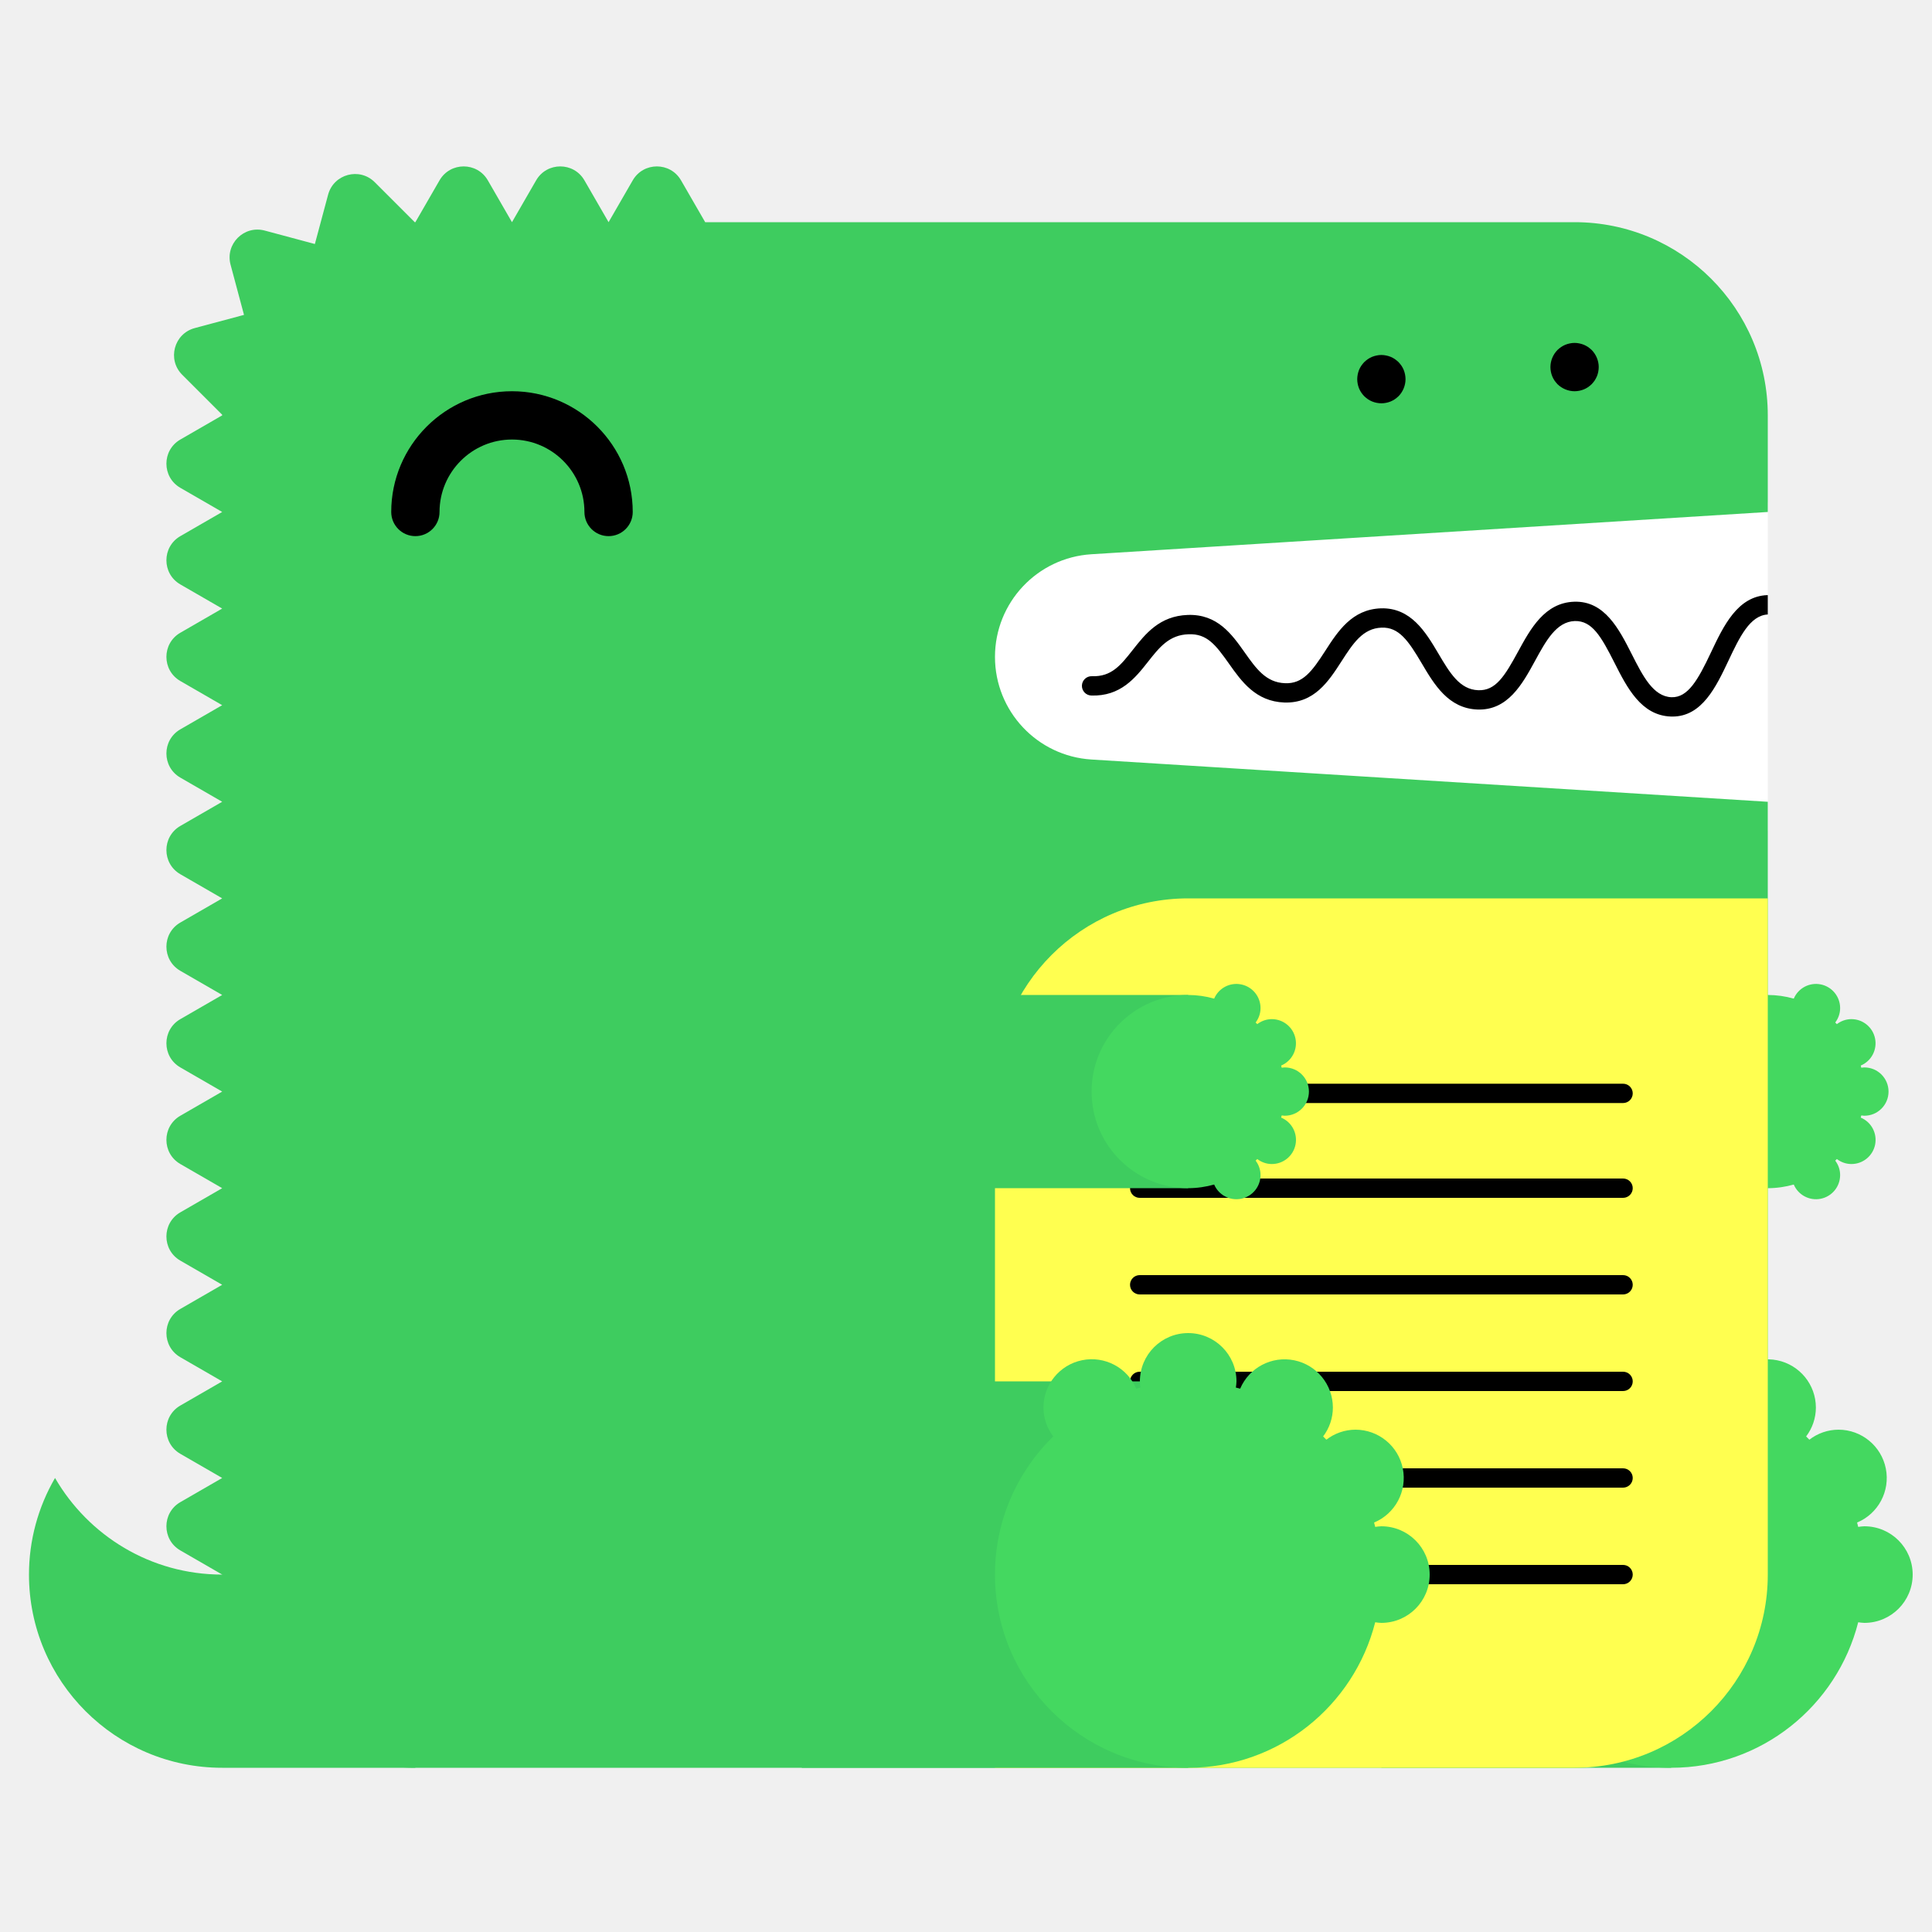
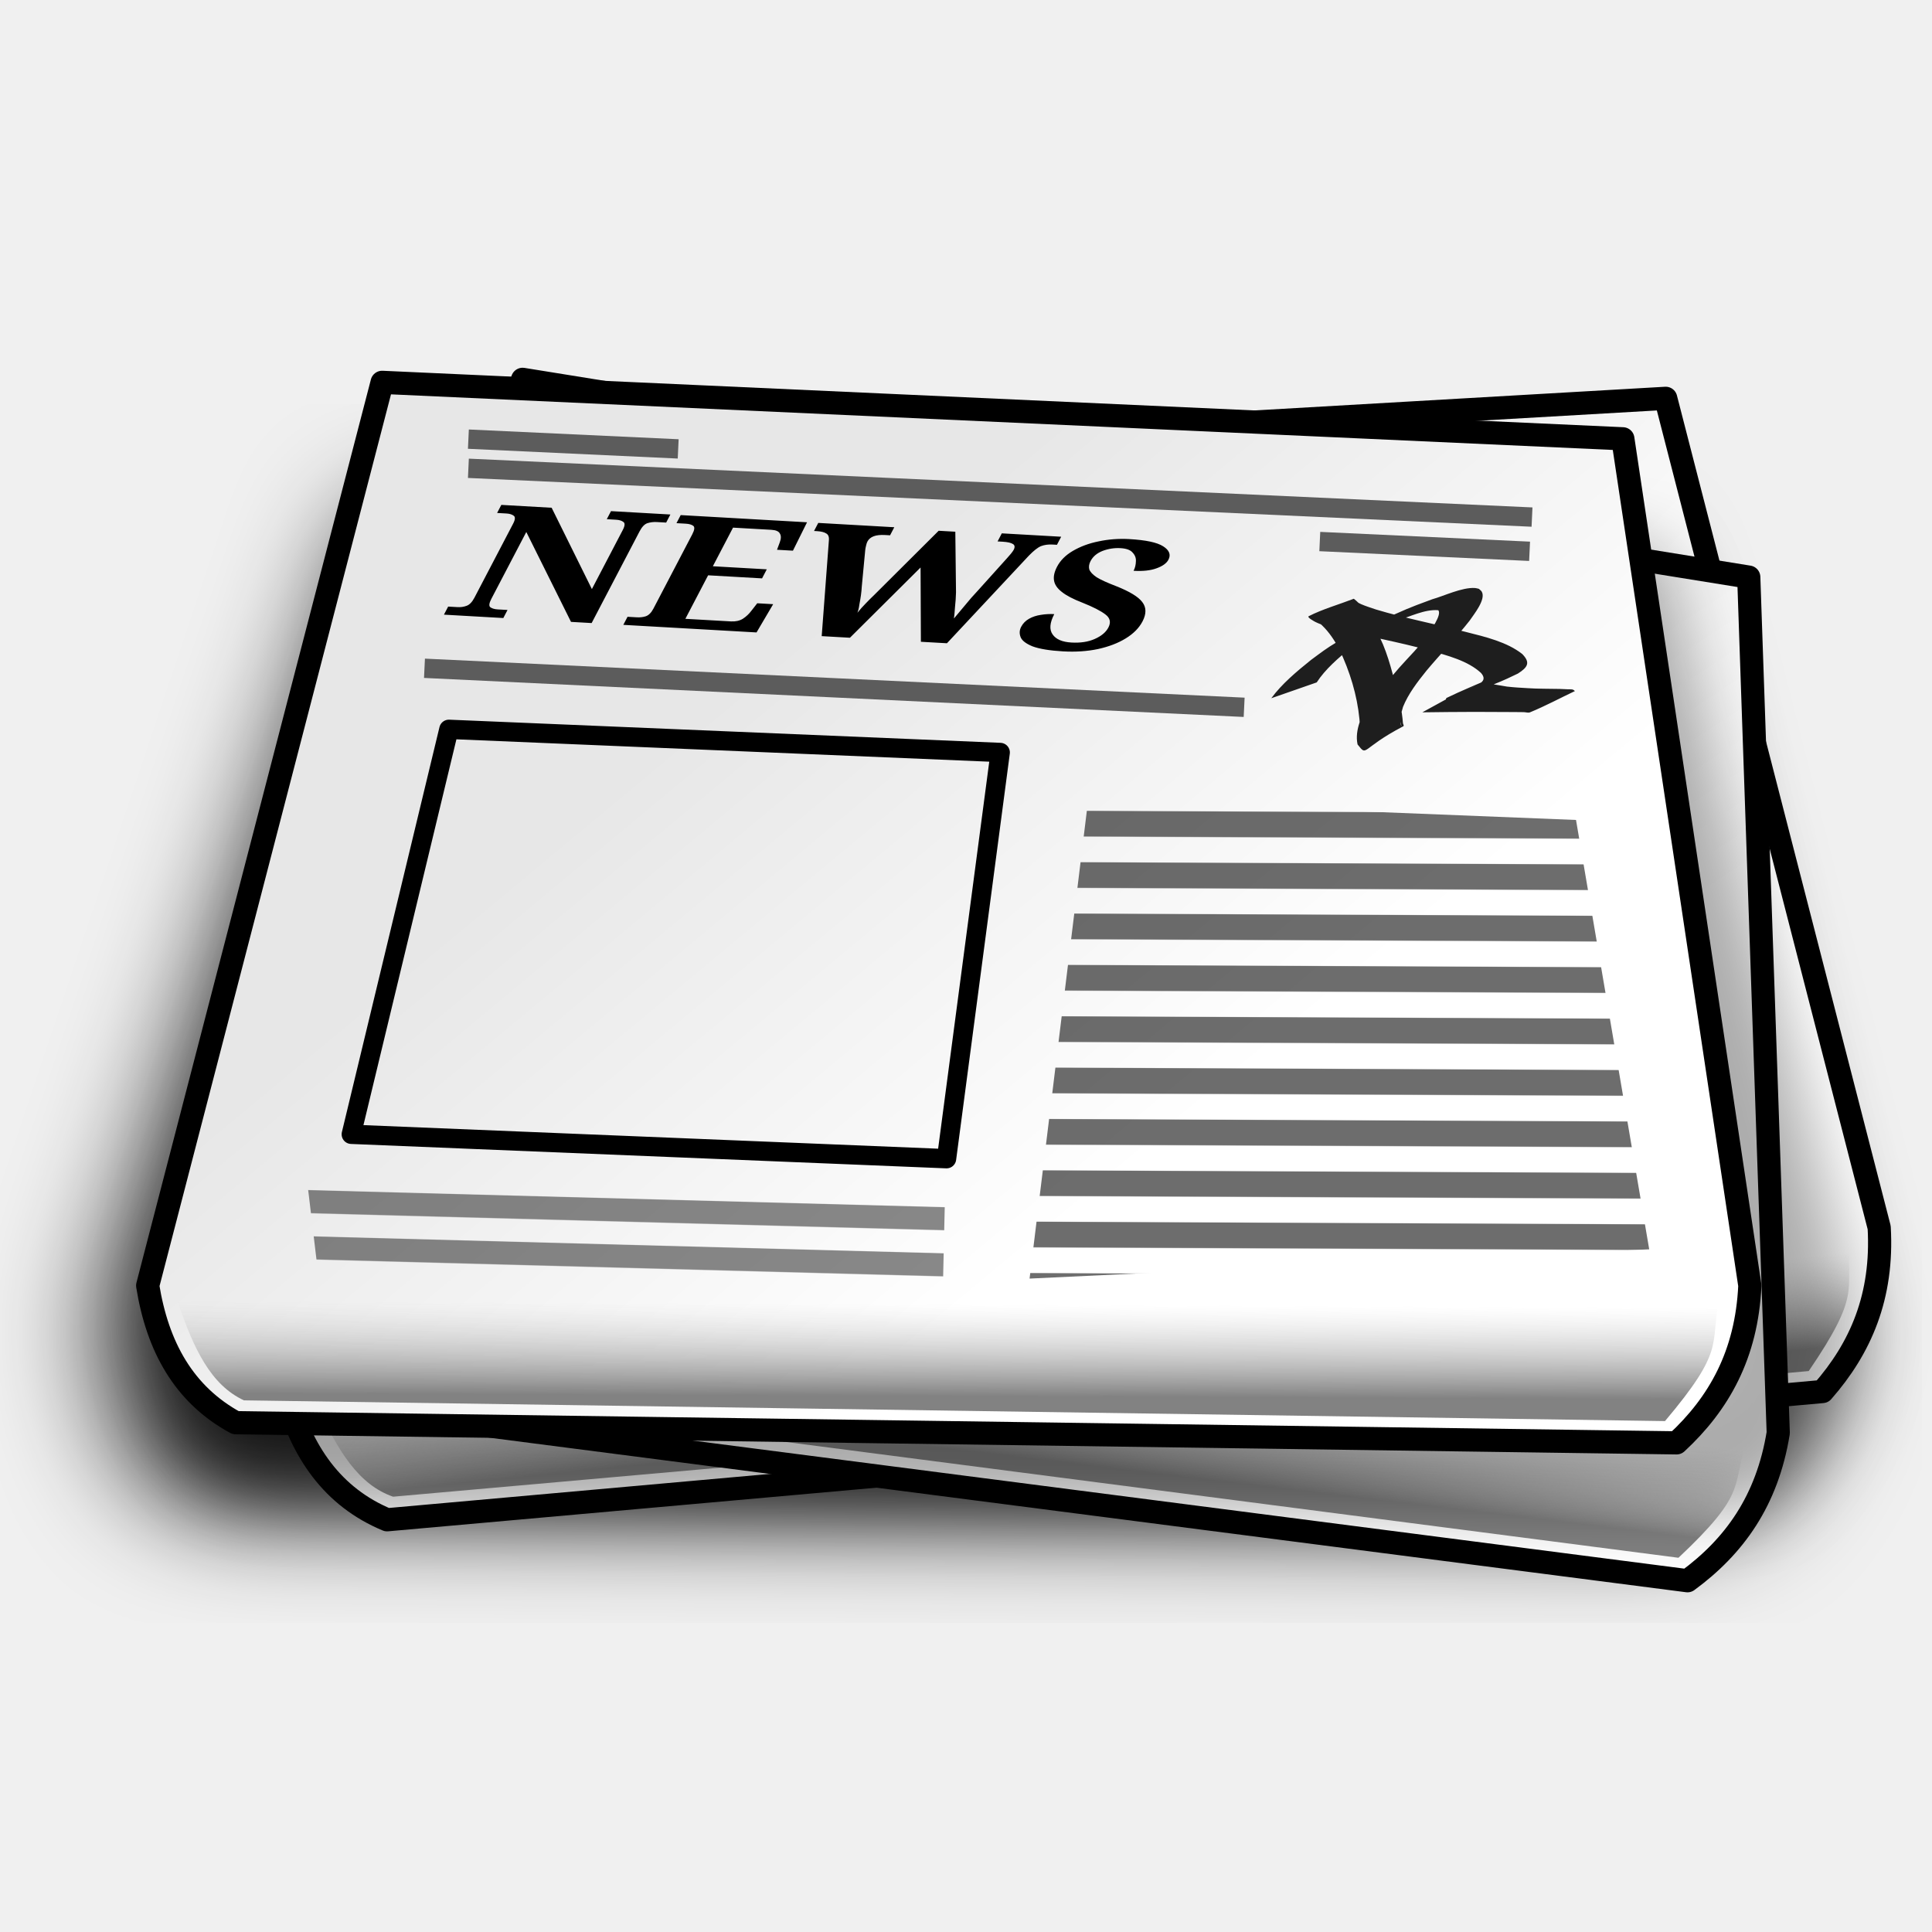
- <svg xmlns="http://www.w3.org/2000/svg" width="200" height="200" viewBox="0 0 200 200">
-   <g fill="none" fill-rule="evenodd">
-     <path fill="#FFF" d="M99 52h84v34H99z" />
-     <path d="M23 163c-7.398 0-13.843-4.027-17.303-10A19.886 19.886 0 0 0 3 163c0 11.046 8.954 20 20 20h20v-20H23z" fill="#3ECC5F" />
-     <path d="M112.98 57.376L183 53V43c0-11.046-8.954-20-20-20H73l-2.5-4.33c-1.112-1.925-3.889-1.925-5 0L63 23l-2.5-4.33c-1.111-1.925-3.889-1.925-5 0L53 23l-2.5-4.33c-1.111-1.925-3.889-1.925-5 0L43 23c-.022 0-.042.003-.065.003l-4.142-4.141c-1.57-1.571-4.252-.853-4.828 1.294l-1.369 5.104-5.192-1.392c-2.148-.575-4.111 1.389-3.535 3.536l1.39 5.193-5.102 1.367c-2.148.576-2.867 3.259-1.296 4.83l4.142 4.142c0 .021-.003.042-.003.064l-4.33 2.5c-1.925 1.111-1.925 3.889 0 5L23 53l-4.33 2.5c-1.925 1.111-1.925 3.889 0 5L23 63l-4.33 2.5c-1.925 1.111-1.925 3.889 0 5L23 73l-4.33 2.5c-1.925 1.111-1.925 3.889 0 5L23 83l-4.33 2.5c-1.925 1.111-1.925 3.889 0 5L23 93l-4.33 2.5c-1.925 1.111-1.925 3.889 0 5L23 103l-4.33 2.5c-1.925 1.111-1.925 3.889 0 5L23 113l-4.33 2.5c-1.925 1.111-1.925 3.889 0 5L23 123l-4.33 2.5c-1.925 1.111-1.925 3.889 0 5L23 133l-4.33 2.5c-1.925 1.111-1.925 3.889 0 5L23 143l-4.33 2.5c-1.925 1.111-1.925 3.889 0 5L23 153l-4.33 2.5c-1.925 1.111-1.925 3.889 0 5L23 163c0 11.046 8.954 20 20 20h120c11.046 0 20-8.954 20-20V83l-70.02-4.376A10.645 10.645 0 0 1 103 68c0-5.621 4.37-10.273 9.98-10.624" fill="#3ECC5F" />
-     <path fill="#3ECC5F" d="M143 183h30v-40h-30z" />
-     <path d="M193 158c-.219 0-.428.037-.639.064-.038-.15-.074-.301-.116-.451A5 5 0 0 0 190.32 148a4.96 4.96 0 0 0-3.016 1.036 26.531 26.531 0 0 0-.335-.336 4.955 4.955 0 0 0 1.011-2.987 5 5 0 0 0-9.599-1.959c-.148-.042-.297-.077-.445-.115.027-.211.064-.42.064-.639a5 5 0 0 0-5-5 5 5 0 0 0-5 5c0 .219.037.428.064.639-.148.038-.297.073-.445.115a4.998 4.998 0 0 0-9.599 1.959c0 1.125.384 2.151 1.011 2.987-3.717 3.632-6.031 8.693-6.031 14.3 0 11.046 8.954 20 20 20 9.339 0 17.16-6.41 19.361-15.064.211.027.42.064.639.064a5 5 0 0 0 5-5 5 5 0 0 0-5-5" fill="#44D860" />
-     <path fill="#3ECC5F" d="M153 123h30v-20h-30z" />
-     <path d="M193 115.5a2.5 2.5 0 1 0 0-5c-.109 0-.214.019-.319.032-.02-.075-.037-.15-.058-.225a2.501 2.501 0 0 0-.963-4.807c-.569 0-1.088.197-1.508.518a6.653 6.653 0 0 0-.168-.168c.314-.417.506-.931.506-1.494a2.5 2.5 0 0 0-4.8-.979A9.987 9.987 0 0 0 183 103c-5.522 0-10 4.478-10 10s4.478 10 10 10c.934 0 1.833-.138 2.69-.377a2.5 2.5 0 0 0 4.8-.979c0-.563-.192-1.077-.506-1.494.057-.055.113-.111.168-.168.42.321.939.518 1.508.518a2.5 2.5 0 0 0 .963-4.807c.021-.074.038-.15.058-.225.105.013.21.032.319.032" fill="#44D860" />
-     <path d="M63 55.5a2.5 2.5 0 0 1-2.5-2.5c0-4.136-3.364-7.5-7.5-7.5s-7.5 3.364-7.5 7.5a2.5 2.5 0 1 1-5 0c0-6.893 5.607-12.5 12.5-12.5S65.5 46.107 65.5 53a2.5 2.5 0 0 1-2.5 2.5" fill="#000" />
-     <path d="M103 183h60c11.046 0 20-8.954 20-20V93h-60c-11.046 0-20 8.954-20 20v70z" fill="#FFFF50" />
-     <path d="M168.02 124h-50.04a1 1 0 1 1 0-2h50.04a1 1 0 1 1 0 2m0 20h-50.04a1 1 0 1 1 0-2h50.04a1 1 0 1 1 0 2m0 20h-50.04a1 1 0 1 1 0-2h50.04a1 1 0 1 1 0 2m0-49.814h-50.04a1 1 0 1 1 0-2h50.04a1 1 0 1 1 0 2m0 19.814h-50.04a1 1 0 1 1 0-2h50.04a1 1 0 1 1 0 2m0 20h-50.04a1 1 0 1 1 0-2h50.04a1 1 0 1 1 0 2M183 61.611c-.012 0-.022-.006-.034-.005-3.09.105-4.552 3.196-5.842 5.923-1.346 2.85-2.387 4.703-4.093 4.647-1.889-.068-2.969-2.202-4.113-4.46-1.314-2.594-2.814-5.536-5.963-5.426-3.046.104-4.513 2.794-5.807 5.167-1.377 2.528-2.314 4.065-4.121 3.994-1.927-.07-2.951-1.805-4.136-3.813-1.321-2.236-2.848-4.75-5.936-4.664-2.994.103-4.465 2.385-5.763 4.4-1.373 2.13-2.335 3.428-4.165 3.351-1.973-.07-2.992-1.51-4.171-3.177-1.324-1.873-2.816-3.993-5.895-3.89-2.928.1-4.399 1.97-5.696 3.618-1.232 1.564-2.194 2.802-4.229 2.724a1 1 0 0 0-.072 2c3.017.101 4.545-1.8 5.872-3.487 1.177-1.496 2.193-2.787 4.193-2.855 1.926-.082 2.829 1.115 4.195 3.045 1.297 1.834 2.769 3.914 5.731 4.021 3.103.104 4.596-2.215 5.918-4.267 1.182-1.834 2.202-3.417 4.15-3.484 1.793-.067 2.769 1.35 4.145 3.681 1.297 2.197 2.766 4.686 5.787 4.796 3.125.108 4.634-2.62 5.949-5.035 1.139-2.088 2.214-4.06 4.119-4.126 1.793-.042 2.728 1.595 4.111 4.33 1.292 2.553 2.757 5.445 5.825 5.556l.169.003c3.064 0 4.518-3.075 5.805-5.794 1.139-2.41 2.217-4.68 4.067-4.773v-2z" fill="#000" />
-     <path fill="#3ECC5F" d="M83 183h40v-40H83z" />
-     <path d="M143 158c-.219 0-.428.037-.639.064-.038-.15-.074-.301-.116-.451A5 5 0 0 0 140.32 148a4.96 4.96 0 0 0-3.016 1.036 26.531 26.531 0 0 0-.335-.336 4.955 4.955 0 0 0 1.011-2.987 5 5 0 0 0-9.599-1.959c-.148-.042-.297-.077-.445-.115.027-.211.064-.42.064-.639a5 5 0 0 0-5-5 5 5 0 0 0-5 5c0 .219.037.428.064.639-.148.038-.297.073-.445.115a4.998 4.998 0 0 0-9.599 1.959c0 1.125.384 2.151 1.011 2.987-3.717 3.632-6.031 8.693-6.031 14.3 0 11.046 8.954 20 20 20 9.339 0 17.16-6.41 19.361-15.064.211.027.42.064.639.064a5 5 0 0 0 5-5 5 5 0 0 0-5-5" fill="#44D860" />
-     <path fill="#3ECC5F" d="M83 123h40v-20H83z" />
-     <path d="M133 115.5a2.5 2.5 0 1 0 0-5c-.109 0-.214.019-.319.032-.02-.075-.037-.15-.058-.225a2.501 2.501 0 0 0-.963-4.807c-.569 0-1.088.197-1.508.518a6.653 6.653 0 0 0-.168-.168c.314-.417.506-.931.506-1.494a2.5 2.5 0 0 0-4.8-.979A9.987 9.987 0 0 0 123 103c-5.522 0-10 4.478-10 10s4.478 10 10 10c.934 0 1.833-.138 2.69-.377a2.5 2.5 0 0 0 4.8-.979c0-.563-.192-1.077-.506-1.494.057-.055.113-.111.168-.168.42.321.939.518 1.508.518a2.5 2.5 0 0 0 .963-4.807c.021-.074.038-.15.058-.225.105.013.21.032.319.032" fill="#44D860" />
-     <path d="M143 41.75c-.16 0-.33-.02-.49-.05a2.52 2.52 0 0 1-.47-.14c-.15-.06-.29-.14-.431-.23-.13-.09-.259-.2-.38-.31-.109-.12-.219-.24-.309-.38s-.17-.28-.231-.43a2.619 2.619 0 0 1-.189-.96c0-.16.02-.33.05-.49.03-.16.08-.31.139-.47.061-.15.141-.29.231-.43.09-.13.2-.26.309-.38.121-.11.25-.22.38-.31.141-.09.281-.17.431-.23.149-.06.31-.11.47-.14.32-.07.65-.07.98 0 .159.03.32.08.47.14.149.06.29.14.43.23.13.09.259.2.38.31.11.12.22.25.31.38.09.14.17.28.23.43.06.16.11.31.14.47.029.16.05.33.05.49 0 .66-.271 1.31-.73 1.77-.121.11-.25.22-.38.31-.14.09-.281.17-.43.23a2.565 2.565 0 0 1-.96.19m20-1.25c-.66 0-1.3-.27-1.771-.73a3.802 3.802 0 0 1-.309-.38c-.09-.14-.17-.28-.231-.43a2.619 2.619 0 0 1-.189-.96c0-.66.27-1.3.729-1.77.121-.11.25-.22.38-.31.141-.09.281-.17.431-.23.149-.06.31-.11.47-.14.32-.07.66-.07.98 0 .159.03.32.08.47.14.149.06.29.14.43.23.13.09.259.2.38.31.459.47.73 1.11.73 1.77 0 .16-.021.33-.05.49-.03.16-.08.32-.14.47-.07.15-.14.29-.23.43-.09.13-.2.26-.31.38-.121.11-.25.22-.38.31-.14.09-.281.17-.43.23a2.565 2.565 0 0 1-.96.19" fill="#000" />
+ <svg xmlns="http://www.w3.org/2000/svg" xmlns:xlink="http://www.w3.org/1999/xlink" id="svg2" viewBox="0 0 100 100" version="1.1">
+   <defs id="defs4">
+     <pattern id="pattern5581" xlink:href="#Strips1_1" patternTransform="matrix(-.015894 1.3403 -2.2146 -.0096195 416.84 1135.2)" />
+     <pattern id="Strips1_1" height="1" width="2" patternUnits="userSpaceOnUse" patternTransform="matrix(-.071768 9.9997 -9.9997 -.071768 1008.4 948.75)">
+       <rect id="rect4672" style="fill:black" height="2" width="1" y="-.5" x="0" />
+     </pattern>
+     <pattern id="sand_bitmap" height="256" width="256" patternUnits="userSpaceOnUse" patternTransform="translate(-27.274 85.863)">
+       
+       
+     </pattern>
+     <linearGradient id="linearGradient3765" y2="71.083" gradientUnits="userSpaceOnUse" x2="50.146" gradientTransform="translate(-.35714 948.79)" y1="75.841" x1="50.126">
+       <stop id="stop3761" style="stop-color:#828282" offset="0" />
+       <stop id="stop3763" style="stop-color:#cccccc;stop-opacity:0" offset="1" />
+     </linearGradient>
+     <linearGradient id="linearGradient3773" y2="1008.9" gradientUnits="userSpaceOnUse" x2="63.534" y1="983.94" x1="42.761">
+       <stop id="stop3769" style="stop-color:#e7e7e7" offset="0" />
+       <stop id="stop3771" style="stop-color:#ffffff" offset="1" />
+     </linearGradient>
+     <pattern id="pattern5598" xlink:href="#pattern5581-6" patternTransform="matrix(-.21759 1.1886 -2.2125 -.059489 227.03 1134.3)" />
+     <pattern id="pattern5581-6" xlink:href="#Strips1_1-7" patternTransform="matrix(-.015894 1.3403 -2.2146 -.0096195 416.84 1135.2)" />
+     <pattern id="Strips1_1-7" height="1" width="2" patternUnits="userSpaceOnUse" patternTransform="matrix(-.071768 9.9997 -9.9997 -.071768 1008.4 948.75)">
+       <rect id="rect4672-1" style="fill:black" height="2" width="1" y="-.5" x="0" />
+     </pattern>
+     <filter id="filter5669" height="1.267" width="1.177" y="-.134" x="-.088">
+       <feGaussianBlur id="feGaussianBlur5671" stdDeviation="3.055" />
+     </filter>
+     <pattern id="sand_bitmap-7" height="256" width="256" patternUnits="userSpaceOnUse" patternTransform="translate(-27.274 85.863)">
+       
+       
+     </pattern>
+     <pattern id="pattern5581-9" xlink:href="#Strips1_1-6" patternTransform="matrix(-.015894 1.3403 -2.2146 -.0096195 416.84 1135.2)" />
+     <pattern id="Strips1_1-6" height="1" width="2" patternUnits="userSpaceOnUse" patternTransform="matrix(-.071768 9.9997 -9.9997 -.071768 1008.4 948.75)">
+       <rect id="rect4672-5" style="fill:black" height="2" width="1" y="-.5" x="0" />
+     </pattern>
+     <pattern id="pattern5598-6" xlink:href="#pattern5581-6-0" patternTransform="matrix(-.21759 1.1886 -2.2125 -.059489 227.03 1134.3)" />
+     <pattern id="pattern5581-6-0" xlink:href="#Strips1_1-7-5" patternTransform="matrix(-.015894 1.3403 -2.2146 -.0096195 416.84 1135.2)" />
+     <pattern id="Strips1_1-7-5" height="1" width="2" patternUnits="userSpaceOnUse" patternTransform="matrix(-.071768 9.9997 -9.9997 -.071768 1008.4 948.75)">
+       <rect id="rect4672-1-6" style="fill:black" height="2" width="1" y="-.5" x="0" />
+     </pattern>
+     <pattern id="sand_bitmap-5" height="256" width="256" patternUnits="userSpaceOnUse" patternTransform="translate(-27.274 85.863)">
+       
+       
+     </pattern>
+     <pattern id="pattern5581-8" xlink:href="#Strips1_1-0" patternTransform="matrix(-.015894 1.3403 -2.2146 -.0096195 416.84 1135.2)" />
+     <pattern id="Strips1_1-0" height="1" width="2" patternUnits="userSpaceOnUse" patternTransform="matrix(-.071768 9.9997 -9.9997 -.071768 1008.4 948.75)">
+       <rect id="rect4672-6" style="fill:black" height="2" width="1" y="-.5" x="0" />
+     </pattern>
+     <pattern id="pattern5598-63" xlink:href="#pattern5581-6-5" patternTransform="matrix(-.21759 1.1886 -2.2125 -.059489 227.03 1134.3)" />
+     <pattern id="pattern5581-6-5" xlink:href="#Strips1_1-7-51" patternTransform="matrix(-.015894 1.3403 -2.2146 -.0096195 416.84 1135.2)" />
+     <pattern id="Strips1_1-7-51" height="1" width="2" patternUnits="userSpaceOnUse" patternTransform="matrix(-.071768 9.9997 -9.9997 -.071768 1008.4 948.75)">
+       <rect id="rect4672-1-5" style="fill:black" height="2" width="1" y="-.5" x="0" />
+     </pattern>
+     <filter id="filter5953">
+       <feGaussianBlur id="feGaussianBlur5955" stdDeviation="1.859" />
+     </filter>
+   </defs>
+   <g id="layer1" transform="translate(0 -952.36)">
+     <path id="rect2985-9" style="stroke-linejoin:round;fill-rule:evenodd;fill-opacity:.854;filter:url(#filter5669);stroke:#000000;stroke-width:3.118;fill:#030000" d="m21.871 977.36 59.811 2.922 9.757 43.003c-0.165 3.564-1.839 6.932-4.037 8.967l-75.319-0.768c-2.691-1.463-3.067-6.157-3.571-9.302z" transform="matrix(1.0209 0 0 .90685 -1.4377 93.641)" />
+     <g id="g5673-77" transform="matrix(.99469 -.10292 .10292 .99469 -97.69 11.728)">
+       <path id="rect2985-0" d="m19.779 972.15 64.219 2.922 6.574 43.83c-0.165 3.564-1.594 6.105-3.792 8.14l-74.585-1.044c-2.691-1.463-4.046-3.952-4.551-7.096z" style="stroke-linejoin:round;fill-rule:evenodd;stroke:#000000;stroke-width:1.2;fill:url(#linearGradient3773)" />
+       <path id="rect3756-9" d="m9.152 1019.6 79.806 0.126c-0.435 2.271 0.342 2.493-2.778 6.189l-73.555-1.073c-1.704-0.801-2.597-2.617-3.472-5.242z" style="stroke-linejoin:round;fill:url(#linearGradient3765);stroke-width:3" />
+       <text id="text3775-7" style="font-size:9.825px;font-family:Georgia;fill:#000000;letter-spacing:0;line-height:125%;word-spacing:0;font-weight:bold" transform="matrix(1.1992 .06819 -.42335 .80981 0 0)" xml:space="preserve" y="1178.663" x="434.979">
+         <tspan id="tspan3777-2" y="1178.663" x="434.979">NEWS</tspan>
+       </text>
+       <path id="path3881-6" d="m24.244 24.239 55.053 2.525" style="stroke:#5c5c5c;stroke-width:1px;fill:none" transform="translate(0 952.36)" />
+       <path id="path3881-5-5" d="m24.244 975.09 10.859 0.505" style="stroke:#5c5c5c;stroke-width:1px;fill:none" />
+       <path id="path3881-5-6-8" d="m68.312 980.39 10.859 0.505" style="stroke:#5c5c5c;stroke-width:1px;fill:none" />
+       <path id="path3931-85" style="fill:#1e1e1e" d="m65.802 988.5c0.542-0.737 1.298-1.373 2.059-1.984 0.546-0.401 0.769-0.585 1.376-0.947 0.447-0.266 1.034-0.563 1.526-0.781 2.471-1.089 1.861-0.849 3.369-1.41 0.605-0.168 1.541-0.626 2.212-0.583 0.071 0.005 0.137 0.028 0.205 0.043 0.049 0.05 0.115 0.092 0.147 0.148 0.226 0.397-0.398 1.158-0.626 1.495-0.694 0.886-1.5 1.716-2.229 2.585-0.482 0.598-0.95 1.21-1.221 1.882-0.079 0.318-0.249 0.692-0.073 1.009-0.206-0.711 0.042 0.022-2.267 0.835-0.059 0.02 0.041-0.095 0.053-0.144 0.021-0.087 0.036-0.175 0.045-0.263 0.033-0.332 0.009-0.456-0.014-0.808-0.121-1.242-0.492-2.456-1.048-3.626-0.236-0.428-0.502-0.853-0.884-1.22-0.135-0.13-0.308-0.289-0.532-0.324 0.762-0.293 1.524-0.586 2.286-0.879-0.016-0.028-0.088-0.082-0.048-0.085 0.051-0.004 0.07 0.056 0.11 0.08 0.064 0.039 0.129 0.076 0.2 0.107 0.222 0.099 0.551 0.202 0.775 0.278 1.51 0.456 3.091 0.753 4.625 1.155 1.058 0.265 2.154 0.528 2.943 1.148 0.431 0.44 0.292 0.685-0.224 1.012-1.069 0.51-0.388 0.191-2.758 1.186-0.102 0.043-0.21 0.078-0.312 0.12-0.085 0.035-0.335 0.148-0.251 0.112 1.912-0.82 2.673-1.175 1.948-0.838-0-0.011-0.015-0.031-0-0.033 0.046-0.007 0.771 0.123 0.803 0.127 0.425 0.048 0.64 0.055 1.076 0.082 0.55 0.038 1.103 0.027 1.654 0.04 0.139 0.004 0.278 0.011 0.418 0.018 0.086 0.004 0.176-0.005 0.258 0.015 0.049 0.013 0.076 0.051 0.115 0.077-0.775 0.367-1.522 0.77-2.325 1.101-0.094 0.039-0.213-0.007-0.32-0.009-0.157-0.002-0.315-0.004-0.472-0.005-0.692-0.007-1.384-0.009-2.076-0.009-0.902 0.002-1.804 0.011-2.706 0.023l1.93-1.058c0.879 0.013 1.758 0.018 2.637 0.015 0.723-0.007 1.445-0.013 2.166-0.046 1.412-0.064 1.712-0.417-1.102 0.988 0.158 0.061 0.032 0.007-0.109-0.009-0.125-0.015-0.252-0.021-0.378-0.028-0.542-0.03-1.085-0.035-1.627-0.064-0.379-0.019-0.76-0.036-1.139-0.066-0.283-0.023-0.796-0.027-1.031-0.19-0.063-0.044-0.089-0.11-0.133-0.165 0.015-0.042-0.002-0.102 0.046-0.125 0.756-0.368 1.549-0.689 2.327-1.03 0.174-0.076 0.712-0.285 0.54-0.206-0.595 0.273-1.201 0.532-1.8 0.8-0.093 0.041 0.187-0.081 0.28-0.121 0.422-0.19 0.762-0.354 0.429-0.735-0.676-0.625-1.708-0.895-2.683-1.167-1.557-0.427-3.169-0.72-4.746-1.101-0.397-0.104-0.795-0.196-1.148-0.373-0.037-0.019-0.448-0.239-0.339-0.295 0.725-0.369 1.556-0.602 2.334-0.903 0.62 0.481 0.891 1.172 1.234 1.772 0.092 0.196 0.193 0.39 0.275 0.588 0.409 0.991 0.621 2.024 0.881 3.041 0.077 0.352 0.125 0.687 0.154 1.042 0.004 0.053 0.073 0.128 0.016 0.158-2.237 1.173-1.835 1.603-2.366 0.94-0.081-0.382-0.019-0.767 0.104-1.14 0.297-0.71 0.806-1.341 1.324-1.971 0.246-0.287 0.481-0.58 0.732-0.864 0.494-0.559 1.052-1.089 1.461-1.689 0.141-0.216 0.759-1.042 0.557-1.284-0.717-0.058-1.47 0.348-2.114 0.522-0.889 0.33-1.174 0.453 0.514-0.284 0.265-0.115-0.527 0.234-0.784 0.359-0.637 0.312-0.917 0.472-1.48 0.857-0.214 0.147-0.415 0.305-0.622 0.458-0.683 0.557-1.361 1.139-1.806 1.825l-2.352 0.82z" />
+       <path id="path3881-59-0" d="m21.971 986.95 42.426 2.02" style="stroke:#5c5c5c;stroke-width:1px;fill:none" />
+       <path id="rect3951-2" d="m23.234 990.11 28.537 1.198-2.778 21.026-30.81-1.263z" style="stroke-linejoin:round;stroke:#000000;fill:url(#sand_bitmap-5)" />
+       <path id="rect5571-0" style="opacity:.571;fill:url(#pattern5581-8)" d="m186.65 1002.3 25.386 1.019 6.703 22.414-31.874 1.528z" transform="matrix(1 0 -.13003 .99151 0 0)" />
+       <path id="rect5571-3-3" d="m15.849 1013.1 33.064 1.163-0.099 4.297-32.33-0.141z" style="opacity:.463;fill:url(#pattern5598-63)" />
+     </g>
+     <g id="g5673-7" transform="matrix(.99346 .11419 -.11419 .99346 118.41 3.9438)">
+       <path id="rect2985-6" d="m19.779 972.15 64.219 2.922 6.574 43.83c-0.165 3.564-1.594 6.105-3.792 8.14l-74.585-1.044c-2.691-1.463-4.046-3.952-4.551-7.096z" style="stroke-linejoin:round;fill-rule:evenodd;stroke:#000000;stroke-width:1.2;fill:url(#linearGradient3773)" />
+       <path id="rect3756-3" d="m9.152 1019.6 79.806 0.126c-0.435 2.271 0.342 2.493-2.778 6.189l-73.555-1.073c-1.704-0.801-2.597-2.617-3.472-5.242z" style="stroke-linejoin:round;fill:url(#linearGradient3765);stroke-width:3" />
+       <text id="text3775-3" style="font-size:9.825px;font-family:Georgia;fill:#000000;letter-spacing:0;line-height:125%;word-spacing:0;font-weight:bold" transform="matrix(1.1992 .06819 -.42335 .80981 0 0)" xml:space="preserve" y="1178.663" x="434.979">
+         <tspan id="tspan3777-9" y="1178.663" x="434.979">NEWS</tspan>
+       </text>
+       <path id="path3881-0" d="m24.244 24.239 55.053 2.525" style="stroke:#5c5c5c;stroke-width:1px;fill:none" transform="translate(0 952.36)" />
+       <path id="path3881-5-9" d="m24.244 975.09 10.859 0.505" style="stroke:#5c5c5c;stroke-width:1px;fill:none" />
+       <path id="path3881-5-6-0" d="m68.312 980.39 10.859 0.505" style="stroke:#5c5c5c;stroke-width:1px;fill:none" />
+       <path id="path3931-8" style="fill:#1e1e1e" d="m65.802 988.5c0.542-0.737 1.298-1.373 2.059-1.984 0.546-0.401 0.769-0.585 1.376-0.947 0.447-0.266 1.034-0.563 1.526-0.781 2.471-1.089 1.861-0.849 3.369-1.41 0.605-0.168 1.541-0.626 2.212-0.583 0.071 0.005 0.137 0.028 0.205 0.043 0.049 0.05 0.115 0.092 0.147 0.148 0.226 0.397-0.398 1.158-0.626 1.495-0.694 0.886-1.5 1.716-2.229 2.585-0.482 0.598-0.95 1.21-1.221 1.882-0.079 0.318-0.249 0.692-0.073 1.009-0.206-0.711 0.042 0.022-2.267 0.835-0.059 0.02 0.041-0.095 0.053-0.144 0.021-0.087 0.036-0.175 0.045-0.263 0.033-0.332 0.009-0.456-0.014-0.808-0.121-1.242-0.492-2.456-1.048-3.626-0.236-0.428-0.502-0.853-0.884-1.22-0.135-0.13-0.308-0.289-0.532-0.324 0.762-0.293 1.524-0.586 2.286-0.879-0.016-0.028-0.088-0.082-0.048-0.085 0.051-0.004 0.07 0.056 0.11 0.08 0.064 0.039 0.129 0.076 0.2 0.107 0.222 0.099 0.551 0.202 0.775 0.278 1.51 0.456 3.091 0.753 4.625 1.155 1.058 0.265 2.154 0.528 2.943 1.148 0.431 0.44 0.292 0.685-0.224 1.012-1.069 0.51-0.388 0.191-2.758 1.186-0.102 0.043-0.21 0.078-0.312 0.12-0.085 0.035-0.335 0.148-0.251 0.112 1.912-0.82 2.673-1.175 1.948-0.838-0-0.011-0.015-0.031-0-0.033 0.046-0.007 0.771 0.123 0.803 0.127 0.425 0.048 0.64 0.055 1.076 0.082 0.55 0.038 1.103 0.027 1.654 0.04 0.139 0.004 0.278 0.011 0.418 0.018 0.086 0.004 0.176-0.005 0.258 0.015 0.049 0.013 0.076 0.051 0.115 0.077-0.775 0.367-1.522 0.77-2.325 1.101-0.094 0.039-0.213-0.007-0.32-0.009-0.157-0.002-0.315-0.004-0.472-0.005-0.692-0.007-1.384-0.009-2.076-0.009-0.902 0.002-1.804 0.011-2.706 0.023l1.93-1.058c0.879 0.013 1.758 0.018 2.637 0.015 0.723-0.007 1.445-0.013 2.166-0.046 1.412-0.064 1.712-0.417-1.102 0.988 0.158 0.061 0.032 0.007-0.109-0.009-0.125-0.015-0.252-0.021-0.378-0.028-0.542-0.03-1.085-0.035-1.627-0.064-0.379-0.019-0.76-0.036-1.139-0.066-0.283-0.023-0.796-0.027-1.031-0.19-0.063-0.044-0.089-0.11-0.133-0.165 0.015-0.042-0.002-0.102 0.046-0.125 0.756-0.368 1.549-0.689 2.327-1.03 0.174-0.076 0.712-0.285 0.54-0.206-0.595 0.273-1.201 0.532-1.8 0.8-0.093 0.041 0.187-0.081 0.28-0.121 0.422-0.19 0.762-0.354 0.429-0.735-0.676-0.625-1.708-0.895-2.683-1.167-1.557-0.427-3.169-0.72-4.746-1.101-0.397-0.104-0.795-0.196-1.148-0.373-0.037-0.019-0.448-0.239-0.339-0.295 0.725-0.369 1.556-0.602 2.334-0.903 0.62 0.481 0.891 1.172 1.234 1.772 0.092 0.196 0.193 0.39 0.275 0.588 0.409 0.991 0.621 2.024 0.881 3.041 0.077 0.352 0.125 0.687 0.154 1.042 0.004 0.053 0.073 0.128 0.016 0.158-2.237 1.173-1.835 1.603-2.366 0.94-0.081-0.382-0.019-0.767 0.104-1.14 0.297-0.71 0.806-1.341 1.324-1.971 0.246-0.287 0.481-0.58 0.732-0.864 0.494-0.559 1.052-1.089 1.461-1.689 0.141-0.216 0.759-1.042 0.557-1.284-0.717-0.058-1.47 0.348-2.114 0.522-0.889 0.33-1.174 0.453 0.514-0.284 0.265-0.115-0.527 0.234-0.784 0.359-0.637 0.312-0.917 0.472-1.48 0.857-0.214 0.147-0.415 0.305-0.622 0.458-0.683 0.557-1.361 1.139-1.806 1.825l-2.352 0.82z" />
+       <path id="path3881-59-5" d="m21.971 986.95 42.426 2.02" style="stroke:#5c5c5c;stroke-width:1px;fill:none" />
+       <path id="rect3951-9" d="m23.234 990.11 28.537 1.198-2.778 21.026-30.81-1.263z" style="stroke-linejoin:round;stroke:#000000;fill:url(#sand_bitmap-7)" />
+       <path id="rect5571-4" style="opacity:.571;fill:url(#pattern5581-9)" d="m186.65 1002.3 25.386 1.019 6.703 22.414-31.874 1.528z" transform="matrix(1 0 -.13003 .99151 0 0)" />
+       <path id="rect5571-3-7" d="m15.849 1013.1 33.064 1.163-0.099 4.297-32.33-0.141z" style="opacity:.463;fill:url(#pattern5598-6)" />
+     </g>
+     <path id="rect2985-9-2" style="opacity:.363;stroke-linejoin:round;fill-rule:evenodd;fill-opacity:.854;filter:url(#filter5953);stroke:#000000;stroke-width:3.118;fill:#030000" d="m21.871 977.36 59.811 2.922 9.757 43.003c-0.165 3.564-1.839 6.932-4.037 8.967l-75.319-0.768c-2.691-1.463-3.067-6.157-3.571-9.302z" transform="matrix(1.0209 0 0 .90685 1.0434 92.993)" />
+     <g id="g5673">
+       <path id="rect2985" d="m19.779 972.15 64.219 2.922 6.574 43.83c-0.165 3.564-1.594 6.105-3.792 8.14l-74.585-1.044c-2.691-1.463-4.046-3.952-4.551-7.096z" style="stroke-linejoin:round;fill-rule:evenodd;stroke:#000000;stroke-width:1.2;fill:url(#linearGradient3773)" />
+       <path id="rect3756" d="m9.152 1019.6 79.806 0.126c-0.435 2.271 0.342 2.493-2.778 6.189l-73.555-1.073c-1.704-0.801-2.597-2.617-3.472-5.242z" style="stroke-linejoin:round;stroke-width:3;fill:url(#linearGradient3765)" />
+       <text id="text3775" style="font-size:9.825px;font-family:Georgia;fill:#000000;letter-spacing:0;line-height:125%;word-spacing:0;font-weight:bold" transform="matrix(1.1992 .06819 -.42335 .80981 0 0)" xml:space="preserve" y="1178.663" x="434.979">
+         <tspan id="tspan3777" y="1178.663" x="434.979">NEWS</tspan>
+       </text>
+       <path id="path3881" d="m24.244 24.239 55.053 2.525" style="stroke:#5c5c5c;stroke-width:1px;fill:none" transform="translate(0 952.36)" />
+       <path id="path3881-5" d="m24.244 975.09 10.859 0.505" style="stroke:#5c5c5c;stroke-width:1px;fill:none" />
+       <path id="path3881-5-6" d="m68.312 980.39 10.859 0.505" style="stroke:#5c5c5c;stroke-width:1px;fill:none" />
+       <path id="path3931" style="fill:#1e1e1e" d="m65.802 988.5c0.542-0.737 1.298-1.373 2.059-1.984 0.546-0.401 0.769-0.585 1.376-0.947 0.447-0.266 1.034-0.563 1.526-0.781 2.471-1.089 1.861-0.849 3.369-1.41 0.605-0.168 1.541-0.626 2.212-0.583 0.071 0.005 0.137 0.028 0.205 0.043 0.049 0.05 0.115 0.092 0.147 0.148 0.226 0.397-0.398 1.158-0.626 1.495-0.694 0.886-1.5 1.716-2.229 2.585-0.482 0.598-0.95 1.21-1.221 1.882-0.079 0.318-0.249 0.692-0.073 1.009-0.206-0.711 0.042 0.022-2.267 0.835-0.059 0.02 0.041-0.095 0.053-0.144 0.021-0.087 0.036-0.175 0.045-0.263 0.033-0.332 0.009-0.456-0.014-0.808-0.121-1.242-0.492-2.456-1.048-3.626-0.236-0.428-0.502-0.853-0.884-1.22-0.135-0.13-0.308-0.289-0.532-0.324 0.762-0.293 1.524-0.586 2.286-0.879-0.016-0.028-0.088-0.082-0.048-0.085 0.051-0.004 0.07 0.056 0.11 0.08 0.064 0.039 0.129 0.076 0.2 0.107 0.222 0.099 0.551 0.202 0.775 0.278 1.51 0.456 3.091 0.753 4.625 1.155 1.058 0.265 2.154 0.528 2.943 1.148 0.431 0.44 0.292 0.685-0.224 1.012-1.069 0.51-0.388 0.191-2.758 1.186-0.102 0.043-0.21 0.078-0.312 0.12-0.085 0.035-0.335 0.148-0.251 0.112 1.912-0.82 2.673-1.175 1.948-0.838-0-0.011-0.015-0.031-0-0.033 0.046-0.007 0.771 0.123 0.803 0.127 0.425 0.048 0.64 0.055 1.076 0.082 0.55 0.038 1.103 0.027 1.654 0.04 0.139 0.004 0.278 0.011 0.418 0.018 0.086 0.004 0.176-0.005 0.258 0.015 0.049 0.013 0.076 0.051 0.115 0.077-0.775 0.367-1.522 0.77-2.325 1.101-0.094 0.039-0.213-0.007-0.32-0.009-0.157-0.002-0.315-0.004-0.472-0.005-0.692-0.007-1.384-0.009-2.076-0.009-0.902 0.002-1.804 0.011-2.706 0.023l1.93-1.058c0.879 0.013 1.758 0.018 2.637 0.015 0.723-0.007 1.445-0.013 2.166-0.046 1.412-0.064 1.712-0.417-1.102 0.988 0.158 0.061 0.032 0.007-0.109-0.009-0.125-0.015-0.252-0.021-0.378-0.028-0.542-0.03-1.085-0.035-1.627-0.064-0.379-0.019-0.76-0.036-1.139-0.066-0.283-0.023-0.796-0.027-1.031-0.19-0.063-0.044-0.089-0.11-0.133-0.165 0.015-0.042-0.002-0.102 0.046-0.125 0.756-0.368 1.549-0.689 2.327-1.03 0.174-0.076 0.712-0.285 0.54-0.206-0.595 0.273-1.201 0.532-1.8 0.8-0.093 0.041 0.187-0.081 0.28-0.121 0.422-0.19 0.762-0.354 0.429-0.735-0.676-0.625-1.708-0.895-2.683-1.167-1.557-0.427-3.169-0.72-4.746-1.101-0.397-0.104-0.795-0.196-1.148-0.373-0.037-0.019-0.448-0.239-0.339-0.295 0.725-0.369 1.556-0.602 2.334-0.903 0.62 0.481 0.891 1.172 1.234 1.772 0.092 0.196 0.193 0.39 0.275 0.588 0.409 0.991 0.621 2.024 0.881 3.041 0.077 0.352 0.125 0.687 0.154 1.042 0.004 0.053 0.073 0.128 0.016 0.158-2.237 1.173-1.835 1.603-2.366 0.94-0.081-0.382-0.019-0.767 0.104-1.14 0.297-0.71 0.806-1.341 1.324-1.971 0.246-0.287 0.481-0.58 0.732-0.864 0.494-0.559 1.052-1.089 1.461-1.689 0.141-0.216 0.759-1.042 0.557-1.284-0.717-0.058-1.47 0.348-2.114 0.522-0.889 0.33-1.174 0.453 0.514-0.284 0.265-0.115-0.527 0.234-0.784 0.359-0.637 0.312-0.917 0.472-1.48 0.857-0.214 0.147-0.415 0.305-0.622 0.458-0.683 0.557-1.361 1.139-1.806 1.825l-2.352 0.82z" />
+       <path id="path3881-59" d="m21.971 986.95 42.426 2.02" style="stroke:#5c5c5c;stroke-width:1px;fill:none" />
+       <path id="rect3951" d="m23.234 990.11 28.537 1.198-2.778 21.026-30.81-1.263z" style="stroke-linejoin:round;stroke:#000000;fill:url(#sand_bitmap)" />
+       <path id="rect5571" style="opacity:.571;fill:url(#pattern5581)" d="m186.65 1002.3 25.386 1.019 6.703 22.414-31.874 1.528z" transform="matrix(1 0 -.13003 .99151 0 0)" />
+       <path id="rect5571-3" d="m15.849 1013.1 33.064 1.163-0.099 4.297-32.33-0.141z" style="opacity:.463;fill:url(#pattern5598)" />
+     </g>
  </g>
</svg>
